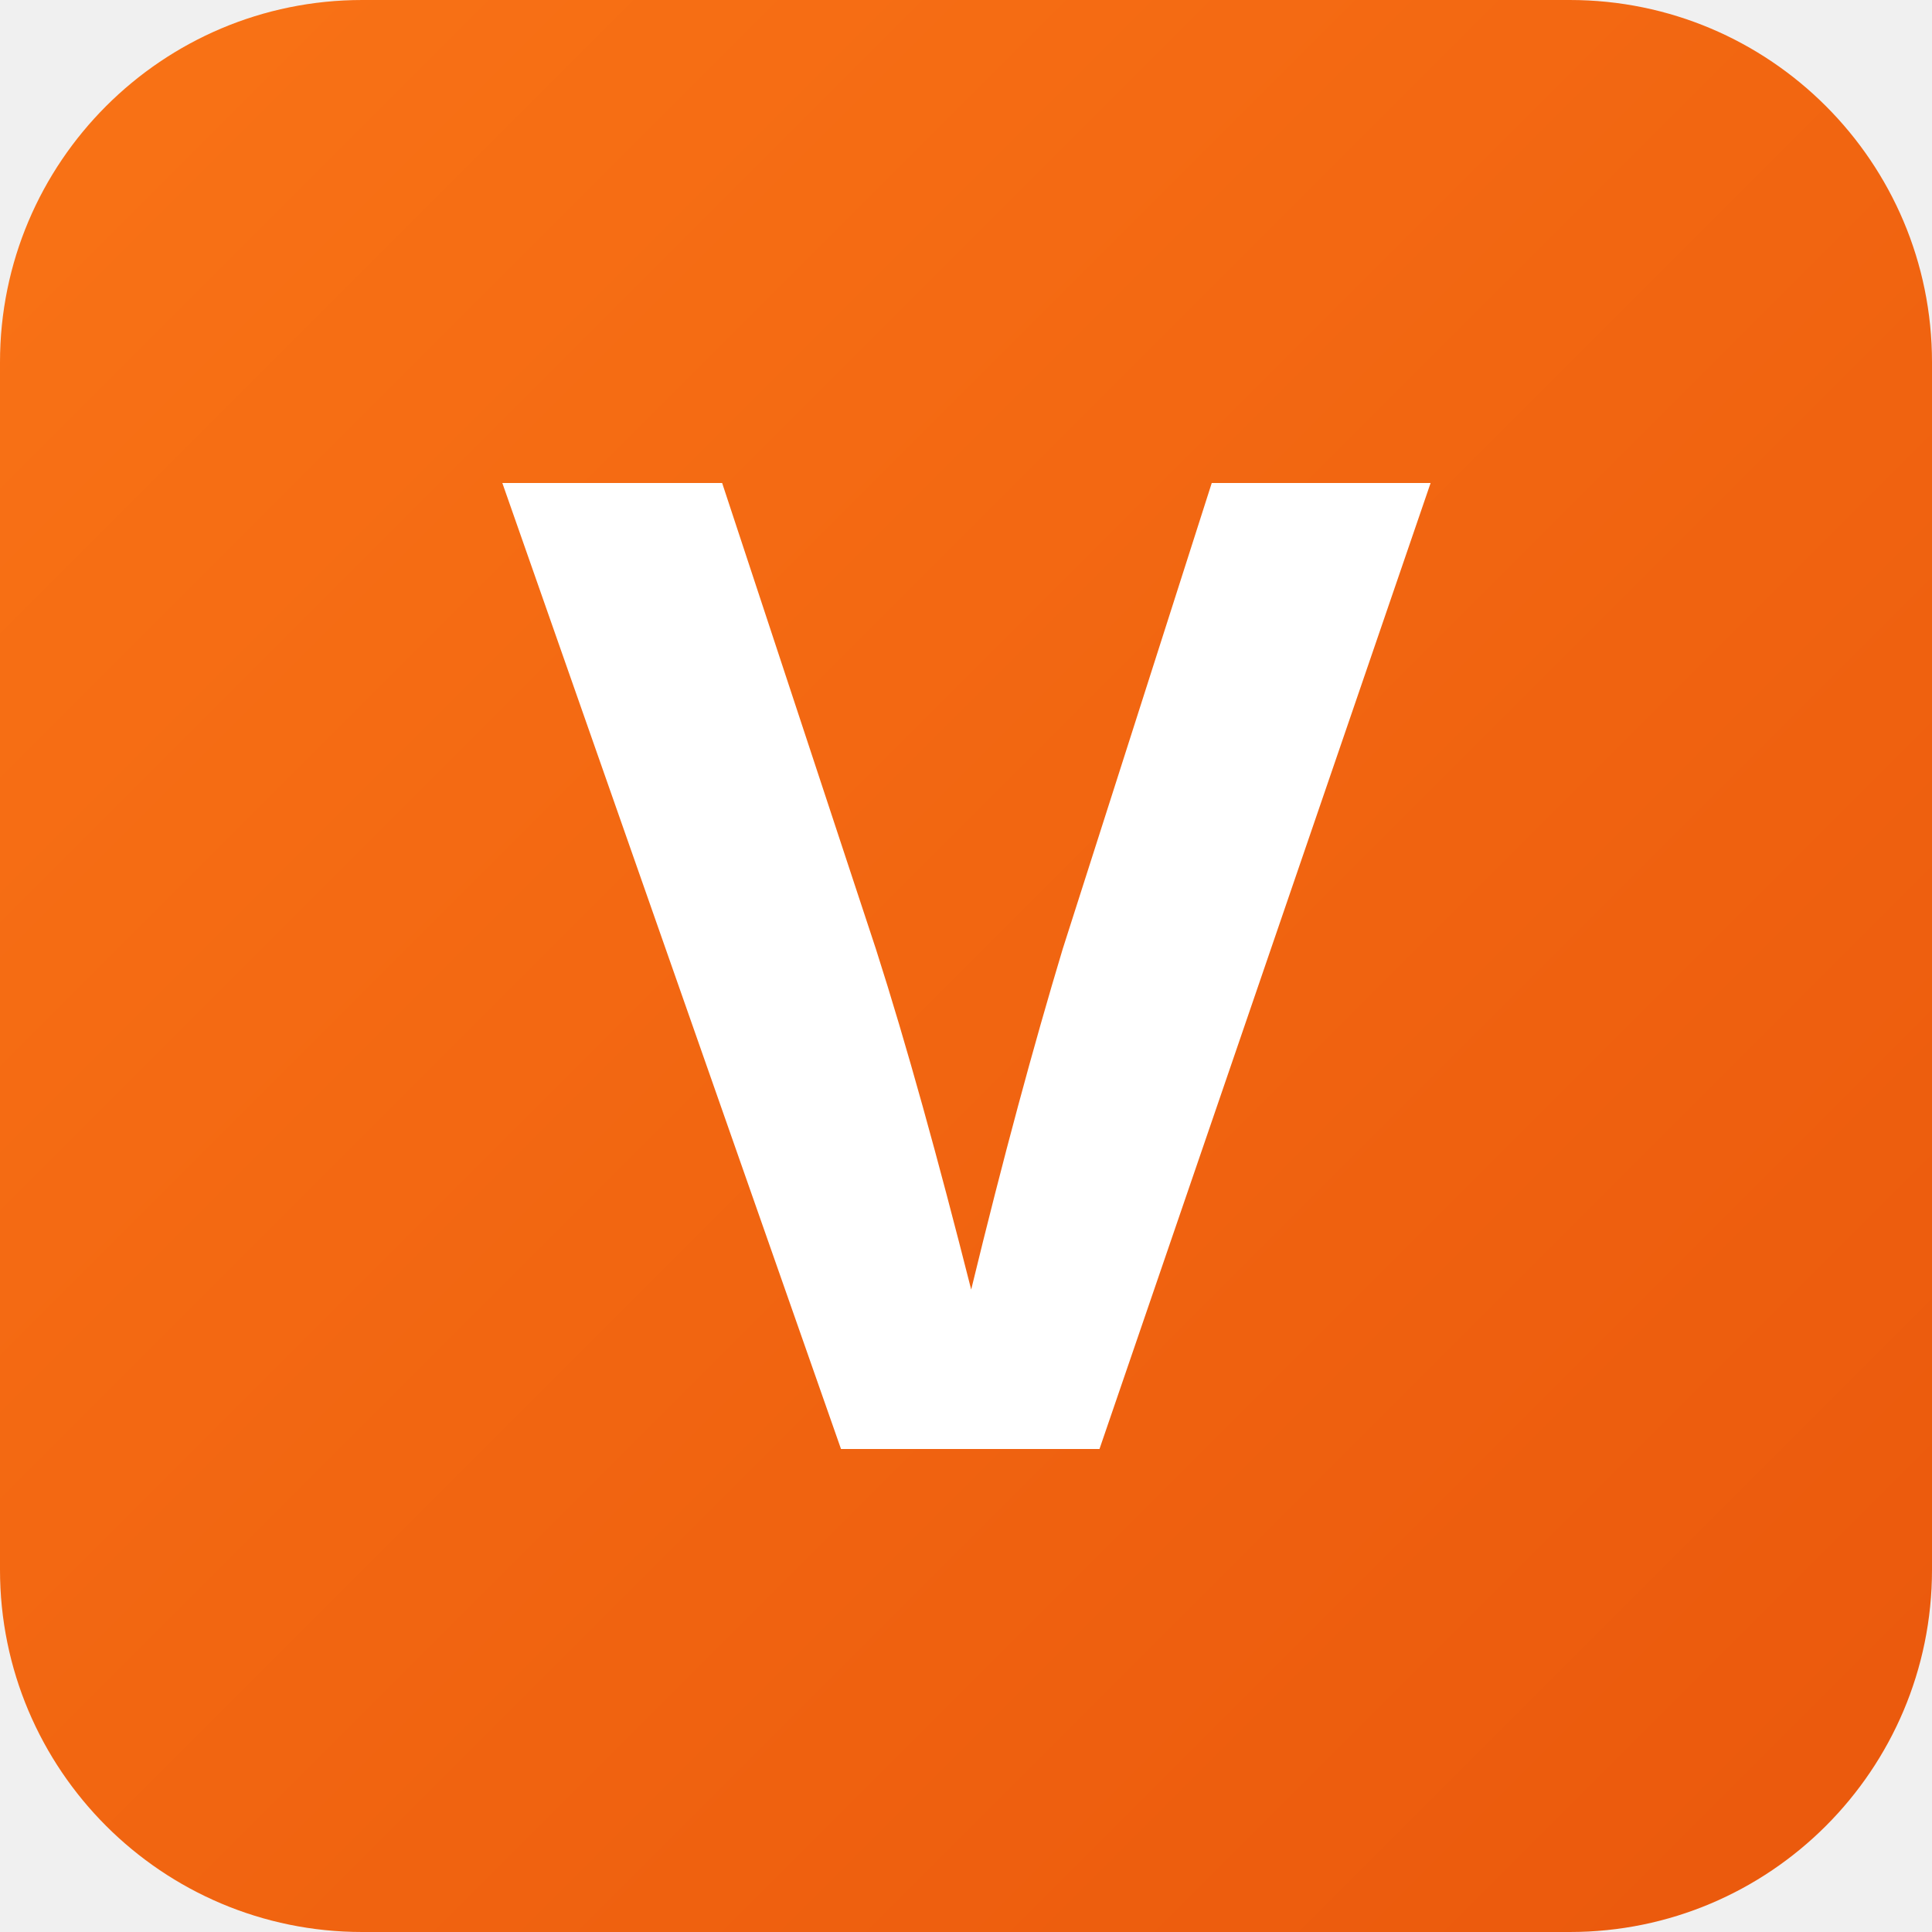
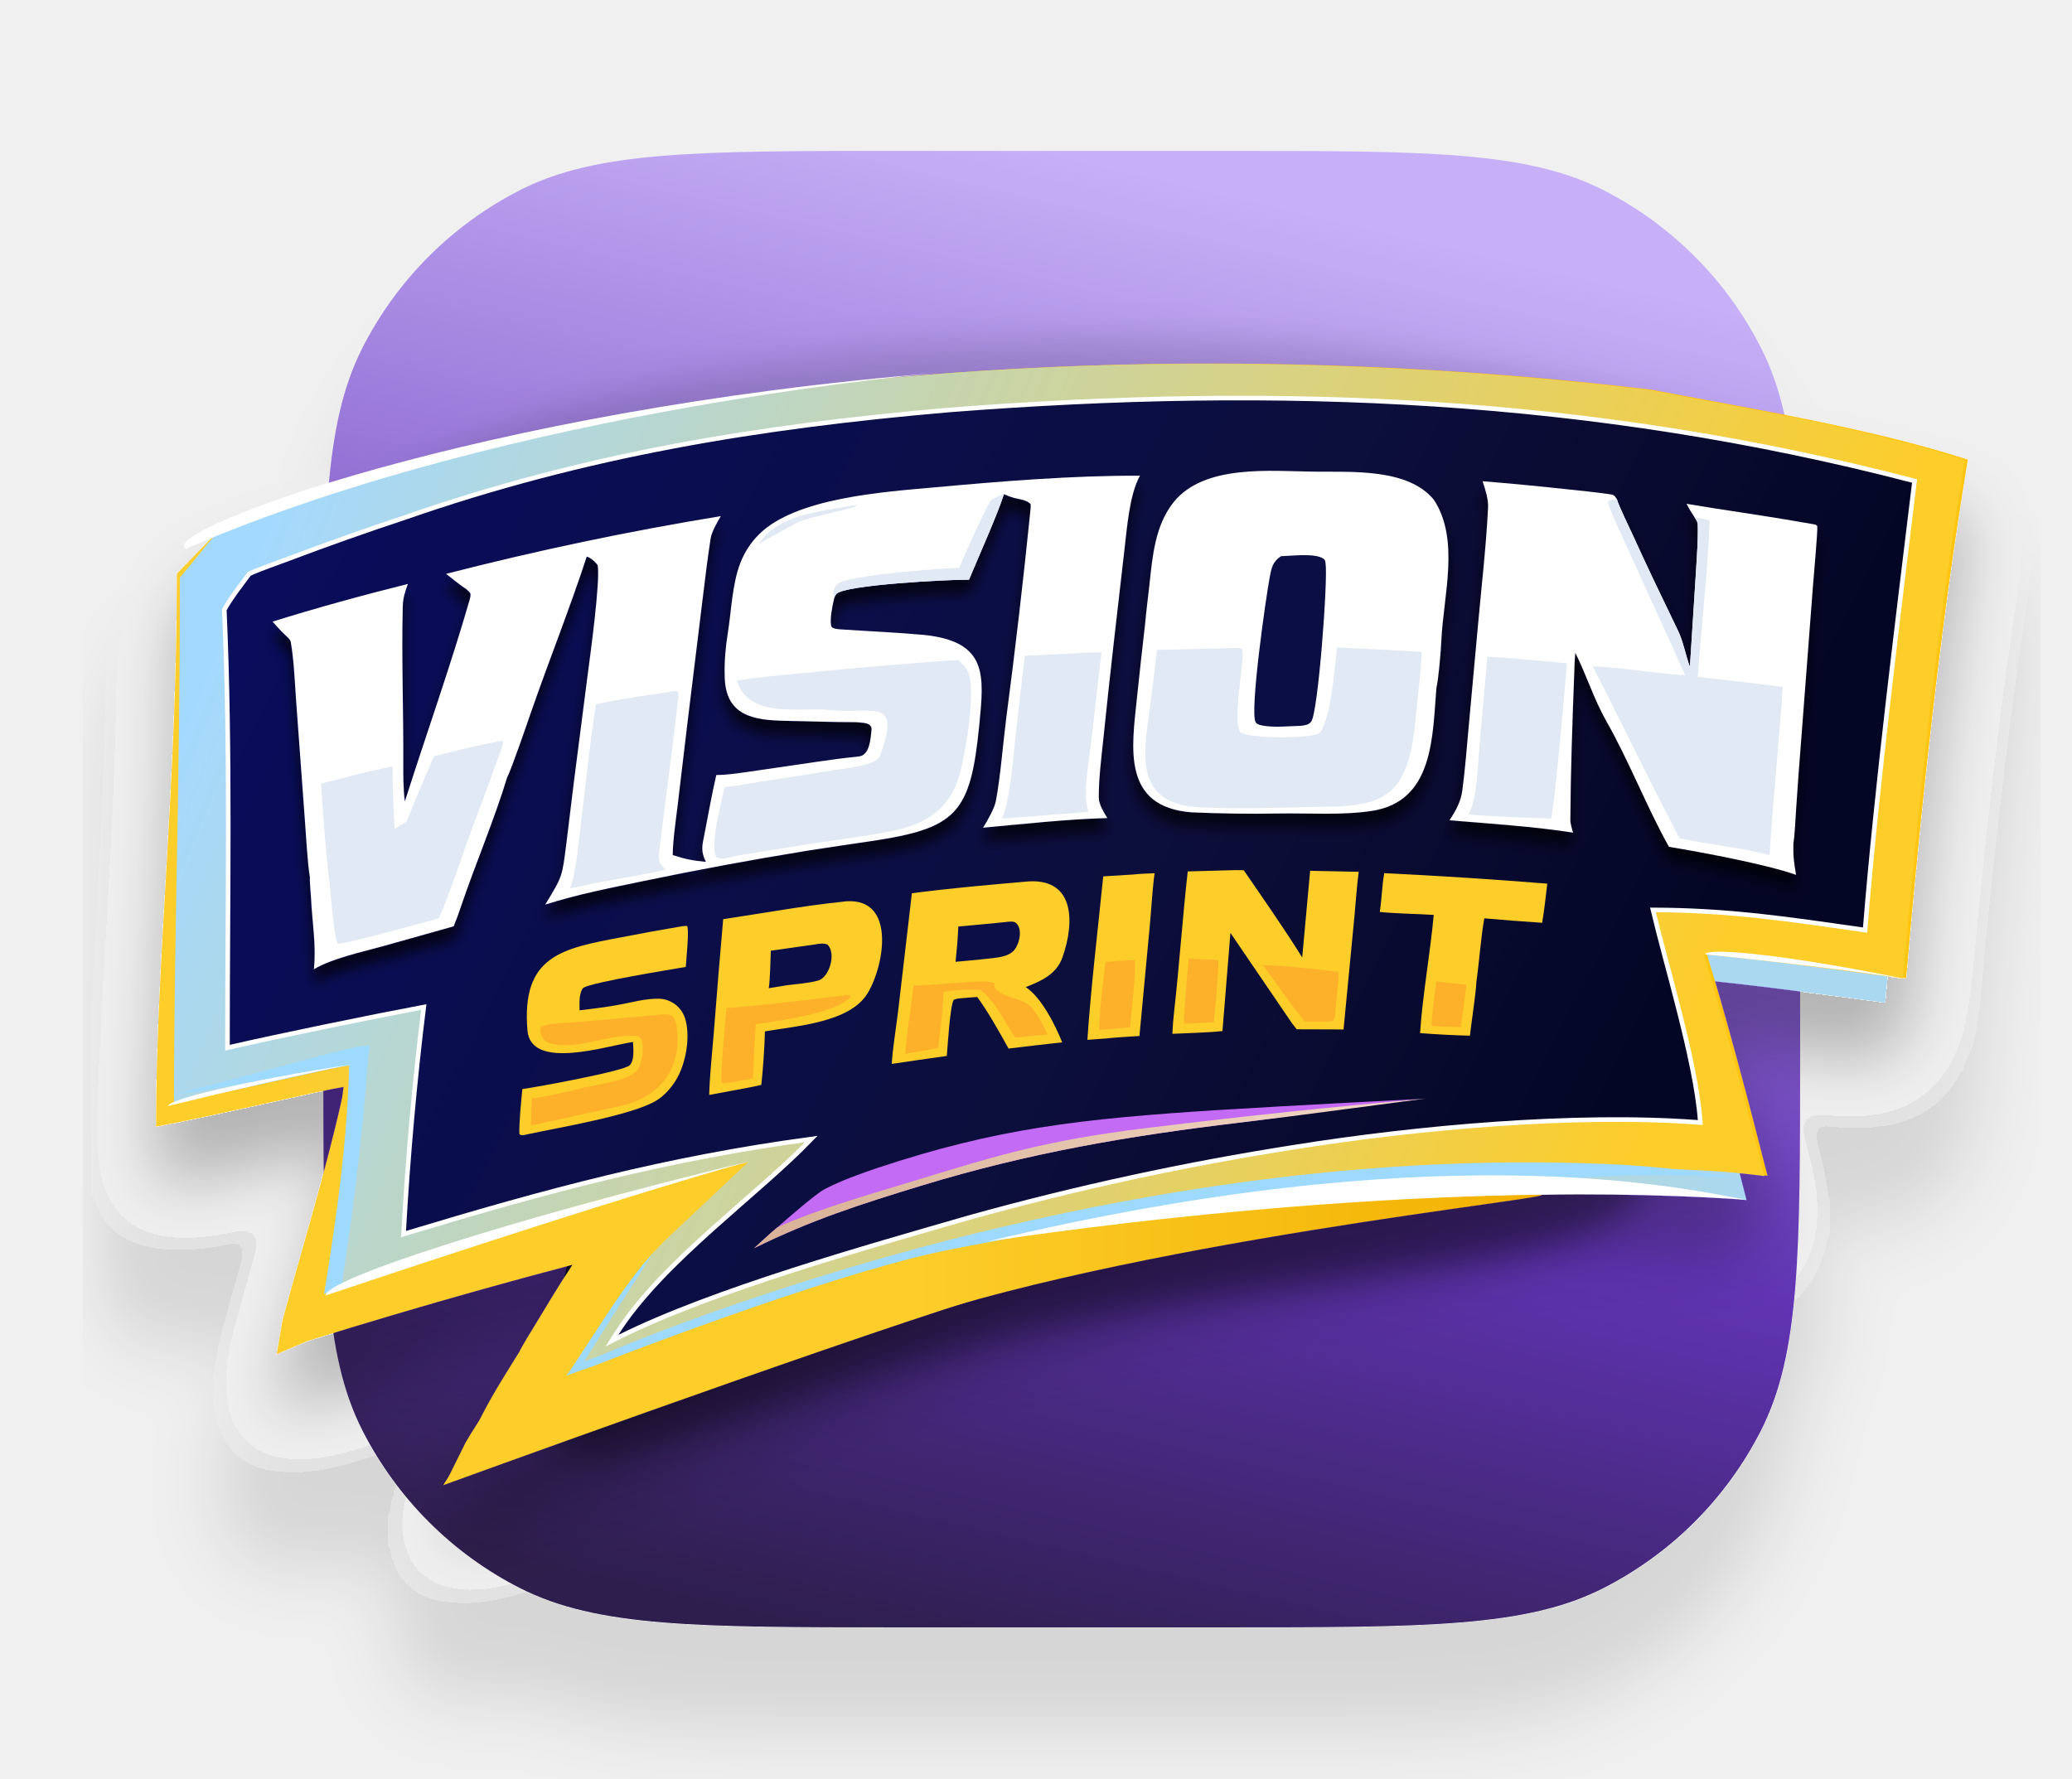
- <svg xmlns="http://www.w3.org/2000/svg" viewBox="0 0 32 32">
+ <svg xmlns="http://www.w3.org/2000/svg" width="2416" height="2074" viewBox="0 0 2416 2074" fill="none">
+   <g clip-path="url(#clip0_44_1810)">
+     <g filter="url(#filter0_d_44_1810)">
+       <path d="M377 848C377 612.778 377 495.167 422.777 405.324C463.044 326.296 527.296 262.044 606.324 221.777C696.167 176 813.778 176 1049 176H1427C1662.22 176 1779.83 176 1869.68 221.777C1948.7 262.044 2012.96 326.296 2053.22 405.324C2099 495.167 2099 612.778 2099 848V1226C2099 1461.22 2099 1578.83 2053.22 1668.68C2012.96 1747.7 1948.7 1811.96 1869.68 1852.22C1779.83 1898 1662.22 1898 1427 1898H1049C813.778 1898 696.167 1898 606.324 1852.22C527.296 1811.96 463.044 1747.7 422.777 1668.68C377 1578.83 377 1461.22 377 1226V848Z" fill="url(#paint0_linear_44_1810)" />
+       <g filter="url(#filter1_d_44_1810)">
+         <ellipse cx="1294.5" cy="752.5" rx="882.5" ry="273.5" fill="#060727" />
+       </g>
+       <g filter="url(#filter2_d_44_1810)">
+         <path d="M1917.92 1276.96C1942.14 1426.06 1596 1396.5 1176.5 1488C750.002 1606.5 638 1691 654.005 1588.5C629.784 1439.41 752.491 1189.2 1151.53 1124.38C1550.57 1059.55 1893.7 1127.87 1917.92 1276.96Z" fill="#060727" />
+       </g>
+       <g filter="url(#filter3_d_44_1810)">
+         <path fill-rule="evenodd" clip-rule="evenodd" d="M678.649 517.198C1008.14 451.301 1441.41 428.37 1900.02 482.692C2017.65 505.11 2156.07 527.598 2270.03 564.396C2237.48 760.988 2215.04 973.808 2198.12 1169.28C2106.4 1157.25 2045.62 1148.79 1965.69 1141C1988.18 1214.25 2014.23 1311.76 2036.49 1399.7C1783.36 1366.08 1364.11 1436.66 1096.13 1511.99C1001.65 1537.97 908.225 1567.63 816.066 1600.94C785.76 1612.01 755.629 1623.55 725.686 1635.57C715.244 1639.73 688.227 1651.42 678.649 1654.24C645.853 1667.64 611.963 1683.35 579.343 1697.62C587.815 1681.15 615.005 1640.26 625.692 1623.87C626.383 1621.25 640.486 1599.44 642.477 1596.32C663.472 1563.41 684.798 1530.71 706.451 1498.22C715.949 1484.06 726.827 1466.17 735.657 1451.97C606.693 1483.86 479.246 1521.61 353.711 1565.09C375.463 1454.59 389.267 1366.3 400.621 1267.68C368.563 1272.8 251.176 1301.1 182 1313.98C182 1119.41 206.267 917.347 206.267 669.117L252.796 621.03C444.256 554.91 465.744 559.779 678.649 517.198Z" fill="url(#paint1_linear_44_1810)" />
+         <path d="M703.142 488.852C1032.63 422.955 1465.9 400.024 1924.51 454.347C2042.15 476.764 2180.57 499.252 2294.52 536.051C2261.97 732.642 2239.53 945.462 2222.61 1140.93C2130.89 1128.91 2070.11 1120.45 1990.19 1112.66C2012.67 1185.9 2038.72 1283.41 2060.98 1371.35C1807.85 1337.73 1388.6 1408.31 1120.62 1483.65C1026.14 1509.63 932.717 1539.29 840.559 1572.59C810.252 1583.66 780.121 1595.2 750.178 1607.22C739.737 1611.39 712.719 1623.08 703.142 1625.89C670.346 1639.29 636.455 1655.01 603.835 1669.27C612.307 1652.8 639.498 1611.91 650.185 1595.52C650.875 1592.91 664.979 1571.09 666.969 1567.97C687.964 1535.06 709.29 1502.37 730.943 1469.88C740.442 1455.71 751.319 1437.83 760.149 1423.62C631.185 1455.51 503.738 1493.27 378.203 1536.75C399.955 1426.25 413.759 1337.96 425.113 1239.33C393.055 1244.45 275.668 1272.75 206.492 1285.64C206.492 1091.06 213.394 921.642 213.394 673.412L255.248 622.431C446.708 556.31 490.236 531.434 703.142 488.852Z" fill="#FFC511" />
+         <path d="M699.547 489.145C1029.04 423.247 1462.3 400.317 1920.92 454.64C2038.55 477.057 2176.97 499.545 2290.93 536.344C2258.38 732.935 2235.94 945.756 2219.02 1141.22C2127.29 1129.2 2066.52 1120.74 1986.59 1112.95C2009.08 1186.19 2035.13 1283.71 2057.39 1371.64C1804.26 1338.03 1385.01 1408.6 1117.03 1483.94C1022.55 1509.92 929.123 1539.58 836.965 1572.89C806.658 1583.96 776.527 1595.49 746.584 1607.52C736.143 1611.68 709.125 1623.37 699.547 1626.18C666.751 1639.58 632.861 1655.3 600.241 1669.57C608.714 1653.09 635.904 1612.2 646.591 1595.82C647.282 1593.2 661.384 1571.39 663.374 1568.26C684.369 1535.35 705.696 1502.66 727.35 1470.17C736.848 1456 747.725 1438.12 756.556 1423.91C627.591 1455.81 500.144 1493.56 374.609 1537.04C396.362 1426.54 410.165 1338.25 421.519 1239.63C389.46 1244.75 272.074 1273.05 202.898 1285.93C202.898 1091.36 209.8 921.935 209.8 673.705L251.654 622.724C443.114 556.604 486.642 531.726 699.547 489.145Z" fill="url(#paint2_linear_44_1810)" />
+         <path d="M1106.35 478.178C1491.94 447.999 1856.46 463.07 2230.17 560.404L2232.43 560.992L2232.14 563.311C2212.33 726.971 2187.85 921.48 2174.94 1081.93L2174.71 1084.76L2171.9 1084.36C2084.14 1071.82 2016.58 1061.49 1927.42 1061.24C1935.14 1094 1947.22 1136.81 1958.21 1180.37C1969.53 1225.25 1979.66 1270.81 1982.37 1306.14L1982.61 1309.24L1979.51 1309.01C1836.15 1298.31 1651.45 1315.22 1510.22 1337.78L1510.21 1337.78C1381.73 1357.85 1254.52 1385.41 1129.26 1420.31C1011.8 1454.29 831.254 1504.85 722.161 1559.34L713.569 1563.64L718.71 1555.53C746.086 1512.33 788.307 1471.28 831.53 1432.55C872.58 1395.77 914.452 1361.14 945.98 1328.46C777.003 1351.24 636.619 1389.13 474.177 1438.25L470.523 1439.35L470.736 1435.54C475.569 1349.22 483.58 1259.56 494.123 1174.51C430.969 1186.45 327.45 1207.7 268.516 1221.23L265.247 1221.98V1218.63C265.247 1045.57 268.915 876.267 261.573 711.964L261.541 711.241L261.878 710.601C268.11 698.76 282.104 680.739 290.167 669.859L290.562 669.328L291.158 669.042C301.91 663.884 325.373 655.846 336.959 651.434L336.965 651.432C382.018 634.398 427.427 618.323 473.163 603.219C682.731 530.19 885.403 497.239 1106.33 478.18L1106.34 478.179L1106.35 478.178Z" fill="url(#paint3_linear_44_1810)" stroke="white" stroke-width="5.343" />
+         <g filter="url(#filter4_d_44_1810)">
+           <path d="M835.223 903.923C849.749 903.852 869.488 900.599 884.051 898.493L951.574 888.632C968.172 886.21 984.57 883.914 1001.18 882.311C1014.35 881.042 1015.15 861.15 1016.22 851.323C1017.24 841.961 1004.08 843.074 997.831 842.278C971.063 842.302 942.991 841.137 916.405 840.707C877.921 840.086 845.87 834.615 845.007 788.969C844.478 772.391 845.941 754.94 848.598 738.572C852.816 712.584 853.671 681.722 863.071 657.064C867.888 644.366 875.352 632.84 884.964 623.251C927.739 580.626 1029.29 573.877 1088.78 568.477C1166.24 561.447 1251.45 554.4 1329.21 554.846C1316.73 577.211 1314.1 616.438 1310.99 642.199L1298.96 747.118C1294.49 786.213 1290.25 825.335 1286.23 864.482C1284.05 885.501 1281.02 909.154 1281.23 930.264C1281.3 938.336 1287.11 947.505 1291.24 954.14C1246.54 955.147 1191.37 961.213 1146.24 965.354C1151.33 957.389 1159.74 942.565 1161.33 933.758C1166.96 902.566 1169.24 869.395 1173.27 837.872C1183.94 756.723 1193.39 675.419 1201.62 593.987C1201.93 591.718 1201.81 590.212 1201.72 587.96C1197.18 583.059 1189.41 582.345 1182.65 580.822C1177.78 579.381 1175.22 578.337 1170.61 576.354C1163.3 599.522 1140.31 650.922 1129.86 676.107C1106.64 675.755 985.258 682.107 975.423 692.578C973.99 694.103 973.229 695.787 972.676 697.79C970.764 705.666 967.366 721.88 969.181 729.843C969.558 733.247 976.59 733.775 979.62 734.004C1012.06 736.209 1046.07 737.631 1078.25 740.588C1151.87 748.597 1147.53 787.631 1141.87 845.407C1131.71 949.137 1115.65 966.191 1014.66 981.18C989.999 984.748 965.356 988.447 940.732 992.277C876.902 1002.66 813.309 1014.44 749.998 1027.63C709.246 1036.19 675.402 1042.55 635.74 1055.04C656.504 1020.98 655.367 1022.5 660.448 983.284L669.126 912.283L685.493 785.063C688.328 763.649 699.958 678.767 696.98 659.399C694.379 655.331 688.777 650.565 684.156 649.109C664.781 708.677 639.849 771.01 619.205 830.577C614.461 844.266 596.837 895.923 591.27 906.896C575.975 957.212 554.194 1007.81 537.325 1057.82C534.906 1064.99 531.859 1073.46 528.963 1080.37L447.398 1103.3C422.393 1110.26 386.863 1117.83 365.992 1130.47C368.936 1102.82 364.018 1075.71 362.715 1048.03C362.423 1041.82 360.982 1028.56 361.35 1023.16C358.64 1008.37 356.757 972.56 355.491 956.536L345.119 814.992C343.65 793.997 342.714 769.507 339.025 748.714C338.566 746.13 335.847 743.645 333.888 741.872C328.291 736.815 322.94 730.627 317.836 725.007C367.263 709.472 425.274 693.574 475.573 681.077C472.547 689.261 469.878 697.685 469.652 706.529C468.09 767.471 470.551 828.526 470.235 889.509C470.164 903.152 470.189 921.388 472.103 934.661C496.701 857.306 525.289 777.005 547.691 699.298C549.671 691.345 548.886 691.967 543.448 686.826C538.847 684.261 525.001 673.059 520.159 669.286C625.879 642.067 732.765 619.603 840.498 601.96C836.34 608.822 829.819 620.353 828.631 627.891C824.852 651.889 821.982 676.97 818.973 701.049L801.489 843.906L790.169 939.087C788.249 955.097 784.371 981.799 784.414 997.275C799.432 1002.19 807.577 1003.66 823.075 1005.22C816.812 992.393 818.761 986.369 821.414 972.845C825.909 949.932 829.942 926.646 835.223 903.923Z" fill="white" />
+         </g>
+         <path d="M1155.29 583.616C1161.45 580.064 1163.93 578.544 1170.61 576.352C1163.29 599.52 1140.3 650.92 1129.85 676.105C1106.64 675.753 985.252 682.105 975.417 692.576C973.984 694.101 973.223 695.785 972.669 697.788C972.292 696.089 971.9 694.325 971.844 692.58C971.713 688.54 973.153 684.479 975.943 681.546C986.24 670.725 1097.51 662.953 1118.52 662.169C1126.69 642.805 1145.17 601.166 1155.29 583.616Z" fill="#E1E9F4" />
+         <path d="M1101.67 770.801C1106.17 770.234 1112.55 770.037 1117.24 769.77C1122.13 773.989 1126.23 777.953 1128.94 783.903C1138.6 805.097 1124.78 888.561 1116.38 911.365C1108.21 933.532 1093.18 949.692 1071.68 959.489C1062.59 963.633 1052.88 966.493 1043.12 968.572C1009.87 975.648 975.352 979.29 941.77 984.706L861.529 997.617C853.067 998.894 843.929 1003.34 835.523 1000.21C827.183 987.416 841.178 935.878 844.919 917.88C856.719 917.046 876.515 913.316 888.755 911.394C916.333 907.203 943.886 902.855 971.413 898.348C983.662 896.359 1021.63 893.37 1026.07 881.444C1051.82 812.163 1016.86 833.186 969.469 828.231C930.246 824.129 874.683 839.2 858.849 793.86C882.962 789.782 913.639 787.342 938.541 784.833C992.842 779.31 1047.22 774.632 1101.67 770.801Z" fill="#E1E9F4" />
+         <path d="M581.541 864.603C584.07 863.946 583.926 864.043 586.521 864.538C587.435 867.758 582.102 880.243 580.661 884.33C571.227 910.749 561.501 937.063 551.484 963.268C541.234 990.858 523.137 1046.89 511.462 1071.15C494.817 1075.5 403.106 1101.44 393.74 1100.49C389.563 1094.32 385.452 1040.93 384.404 1030.05C379.928 996.774 376.533 947.927 374.383 913.914C399.865 907.566 432.442 898.507 457.746 893.952C457.845 916.896 458.606 943.906 460.098 966.729L474.205 957.986C484.087 932.775 495.306 907.121 505.914 882.18C527.684 876.288 559.846 868.74 581.541 864.603Z" fill="#E1E9F4" />
+         <path d="M783.443 806.439C786.593 805.777 786.72 805.931 789.797 806.282C790.301 807.147 790.805 808.012 791.309 808.878C784.611 871.975 775.41 934.872 768.155 997.863C767.225 1005.93 771.407 1009.21 775.997 1014.15C746.887 1021.57 710.539 1025.79 679.479 1033.06L664.781 1036.07C672.55 1015 675.516 974.734 678.426 951.181C683.804 907.647 688.147 864.912 694.841 821.425C719.617 815.71 757.633 810.604 783.443 806.439Z" fill="#E1E9F4" />
+         <path d="M1255.77 761.913C1262.58 761.1 1276.98 760.971 1284.34 760.693L1272.18 866.622C1269.84 886.557 1261.78 929.467 1269.48 946.867L1198.52 952.434L1168.21 954.727C1177.6 935.194 1181.76 880.604 1184.44 856.65C1187.77 826.014 1191.28 795.399 1194.98 764.805L1255.77 761.913Z" fill="#E1E9F4" />
+         <path d="M995.268 589.367C997.256 589.133 997.403 589.339 999.433 589.634C992.527 594.587 935.072 603.469 922.86 613.241C923.27 612.912 885.435 633.672 887.021 633.158C886.66 634.573 886.551 634.219 885.289 635.559L885.305 633.598C908.937 598.715 957.793 596.775 995.268 589.367Z" fill="#E1E9F4" />
+         <g filter="url(#filter5_d_44_1810)">
+           <path d="M1728.72 561.275C1761.32 563.909 1793.88 566.999 1826.39 570.545C1843.22 572.335 1860.59 574.018 1877.32 576.486C1882.66 577.272 1882.76 578.539 1885.36 582.267C1887.19 589.467 1900.3 616.159 1904.21 624.784C1921.2 662.222 1939.1 699.45 1957.02 736.445C1962.4 747.543 1965.87 765.526 1970.47 777.756L1977.65 665.011C1978.66 647.428 1980.1 629.639 1979.61 612.044C1979.5 608.327 1977.69 606.147 1975.83 603.19C1971.94 597.43 1969.77 593.726 1966.51 587.567C2010.67 595.066 2055.13 601.033 2099.24 608.797C2105.19 609.843 2111.19 610.641 2117.09 611.971L2118.98 613.418C2119.59 620.405 2114.76 672.833 2113.95 683.485L2100.28 862.29C2098.11 889.115 2096.14 915.956 2094.38 942.81C2093.89 950.158 2092.54 977.203 2091.11 983.568C2090.75 998.926 2091.74 1005.54 2094.25 1020.37C2059.38 1007.95 1983.42 993.805 1946.06 987.674C1920.09 941.237 1899.55 887.692 1873.03 841.083C1858.69 815.862 1849.9 787.424 1836.87 761.38C1835.97 769.922 1835.83 778.995 1835.51 787.598C1833.38 843.792 1831.41 900.054 1831.06 956.283C1831.03 960.525 1832.98 966.979 1834.21 971.095C1790.7 964.171 1734.78 960.411 1690.14 956.708C1697.41 945.733 1703.38 935.047 1705.11 921.822C1708.39 896.805 1710.35 871.68 1712.62 846.557L1723.14 731.643C1727.25 685.435 1732.83 638.429 1735.11 592.178C1735.61 581.972 1731.91 570.919 1728.72 561.275Z" fill="white" />
+         </g>
+         <path d="M1885.36 582.268C1887.19 589.468 1900.3 616.16 1904.21 624.784C1921.2 662.223 1939.1 699.45 1957.02 736.445C1962.4 747.543 1965.87 765.527 1970.47 777.757L1977.65 665.011C1978.66 647.428 1980.09 629.639 1979.61 612.045C1979.5 608.328 1977.69 606.147 1975.83 603.19L1993.38 606.813C1991.85 663.07 1983.54 732.158 1979.71 789.517C2012.78 793.037 2045.82 796.934 2078.81 801.205C2074.18 866.603 2067.56 931.671 2063.38 997.305C2031.16 988.728 1991.9 984.996 1958.94 977.83C1956.53 974.257 1954.62 970.373 1952.61 966.555C1919.77 903.938 1889.44 840.046 1857.09 777.179C1891.29 778.496 1929.88 785.242 1964.9 787.593C1944.75 741.624 1922.98 695.884 1902.65 650.034C1896.39 635.915 1878.12 598.127 1874.65 585.081C1877.03 582.938 1881.94 582.758 1885.36 582.268Z" fill="#E1E9F4" />
+         <path d="M1734.31 765.807C1764.62 767.684 1796.82 770.768 1827.1 773.589C1825.59 792.341 1812.04 950.588 1808.18 954.615C1781.4 953.87 1738.12 952.306 1712.16 949.86C1722.2 933.83 1723.44 889.954 1725.11 870.023L1734.31 765.807Z" fill="#E1E9F4" />
+         <g filter="url(#filter6_d_44_1810)">
+           <path d="M1368.93 585.084C1404.97 541.378 1481.23 549.494 1532.42 550.1C1576.48 550.623 1641.87 546.016 1672.05 583.022C1702.43 629.714 1682.96 694.7 1680.65 747.181C1680.1 759.557 1677.51 790.857 1674.87 802.414C1670.23 858.181 1672.04 934.613 1599.75 945.73C1564.38 951.168 1525.97 948.109 1489.99 948.799C1456.97 949.434 1422.59 948.857 1389.6 947.447C1308.02 941.241 1319.68 871.985 1325.65 814.601C1328.7 785.483 1331.9 756.381 1335.27 727.298C1336.5 712.782 1338.62 697.149 1340.2 682.584C1343.91 648.603 1346.62 612.821 1368.93 585.084Z" fill="white" />
+         </g>
+         <path d="M1558.99 755.178C1591.86 756.606 1624.72 758.289 1657.56 760.227C1656.88 785.862 1652.7 813.025 1650.51 838.634C1648.3 864.394 1645 887.089 1632.15 909.997C1610.57 944.109 1564.14 940.276 1528.25 941.159C1485.8 942.204 1442.25 943.73 1399.85 941.642C1322.01 937.811 1333.32 881.07 1340.78 825.071C1343.89 802.722 1346.65 780.324 1349.06 757.887C1378.59 757.617 1409.38 756.394 1439.09 755.791C1443.05 755.64 1443.94 755.687 1447.82 756.464C1453.32 764.516 1435.7 837.307 1446.31 854.146C1456.72 861.982 1534.57 861.69 1539.41 854.213C1552.54 833.898 1556.12 779.542 1558.99 755.178Z" fill="#E1E9F4" />
+         <path d="M1493.57 648.725C1505.84 648.397 1533.73 644.692 1543.41 651.785C1545.31 653.181 1545.28 654.769 1545.63 657.005C1548.58 676.06 1536.93 831.534 1528.91 841.573C1525.62 845.714 1521.64 845.848 1516.72 846.539C1502.62 846.894 1486.01 848.782 1472.1 846.23C1469.41 845.736 1465.49 844.696 1464.05 842.199C1457.04 829.956 1476.16 695.986 1480.49 673.388C1482.6 662.367 1483.77 655.377 1493.57 648.725Z" fill="#0B0E43" />
+         <path d="M1194.64 1028.41C1253.16 1021.82 1253.62 1074.78 1238.93 1116.38C1231.84 1136.43 1214.41 1143.99 1196.01 1151.24C1214.25 1163.24 1230.43 1195.35 1238.52 1215.69C1217.67 1217.96 1196.82 1220.38 1175.99 1222.95C1164.79 1202.77 1152.99 1181.43 1139.48 1162.8C1132.42 1163.1 1124.27 1163.98 1117.14 1164.58C1115.34 1164.88 1113.77 1165.51 1112.03 1166.1C1107.78 1173.38 1105.01 1219.68 1104.01 1231.56C1082.61 1234.54 1061.22 1237.63 1039.84 1240.84C1040.45 1225.82 1045.38 1194.85 1047.33 1178.49L1063.27 1041.82C1103.35 1036.39 1154 1031.92 1194.64 1028.41Z" fill="#FDCD2A" />
+         <path d="M1137.43 1144.96C1142.31 1144.81 1155.8 1144.25 1159.64 1146.93C1155.62 1159.76 1188.96 1164.46 1197.3 1170.35C1208.8 1178.48 1215.14 1194.21 1221.52 1206.4L1183.87 1210.17C1171.58 1192.46 1160.09 1166.89 1142.99 1154.45C1136.91 1154.27 1130.44 1154.33 1124.32 1154.27C1117.02 1154.57 1107.57 1155.72 1100.14 1156.4C1099.94 1175.61 1096.14 1202.74 1093.91 1222.25C1081.89 1224.76 1067.93 1226.8 1055.7 1228.88C1056.81 1205.27 1062.92 1174.3 1065.14 1149.38C1085.79 1149.25 1114.99 1145.9 1137.43 1144.96Z" fill="#FDB02A" />
+         <path d="M1171.55 1075.51C1175.24 1075.08 1181.48 1074.01 1184.34 1076.16C1192.9 1083.16 1188.78 1100.38 1182.87 1107.82C1175.79 1116.72 1159.92 1117.04 1149.44 1118.36C1143.13 1119.16 1136.2 1119.72 1129.74 1120.35L1114.24 1121.74C1115.71 1107.45 1116.78 1094.91 1117.43 1080.58C1135.29 1079.15 1153.68 1077.21 1171.55 1075.51Z" fill="#0B0E47" />
+         <path d="M794.807 1080.39C797.128 1079.98 798.771 1080 801.107 1079.91C803.965 1083.34 800.09 1119.6 799.633 1127.74C781.533 1130.84 691.395 1145.39 680.14 1152.04C674.728 1158.47 675.852 1169.78 675.769 1178.36C690.369 1176.64 705.026 1174.82 719.505 1172.27C735.399 1169.47 753.274 1164.2 769.386 1164.84C775.041 1165.07 780.048 1166.83 784.864 1169.77C792.665 1174.51 797.564 1182.08 799.703 1190.87C804.912 1212.28 799.15 1242.49 787.509 1260.82C782.012 1269.48 774.329 1278.05 765.541 1283.47C737.345 1300.84 650.789 1315.17 614.991 1322.94C611.795 1323.68 608.124 1324.88 605.623 1322.78C604.979 1311.18 607.896 1282.4 609.082 1270.19C626.853 1267.72 727.839 1249.25 734.334 1242.39C740.072 1236.34 738.424 1222.76 738.075 1215.24C708.439 1219.46 618.974 1249.23 615.018 1201.77C607.747 1114.49 655.546 1106.17 724.71 1093.13C748.017 1088.56 771.385 1084.32 794.807 1080.39Z" fill="#FDCD2A" />
+         <path d="M768.466 1183.56C780.351 1182.13 786.845 1182.44 788.932 1196.99C795.866 1245.3 770.547 1279.43 723.213 1289.92C688.64 1297.59 653.701 1305.2 619 1312.68C619.253 1302.16 619.649 1291.65 620.188 1281.14C635.979 1279.63 670.308 1271.02 686.644 1267.32C702.211 1263.99 733.912 1259.94 743.593 1247.42C748.673 1240.85 754.556 1209.29 742.291 1208.18C709.973 1205.23 672.546 1225.87 640.378 1216.55C634.35 1214.8 627.153 1204.78 631.44 1197.62C638.572 1192.78 664.667 1192.89 674.909 1191.99L768.466 1183.56Z" fill="#FDB02A" />
+         <path d="M980.302 1051.94C1045.97 1041.6 1032 1125.12 1011.5 1158.68C990.933 1192.36 929.344 1196.53 891.894 1202.88C891.566 1220.39 889.67 1248.02 887.686 1265.33C882.394 1266.67 876.322 1267.76 870.908 1268.85L826.93 1277.02C827.532 1253.64 830.46 1227.67 832.351 1204.01C835.732 1159.99 839.364 1115.98 843.248 1072C887.426 1065.51 936.297 1056.52 980.302 1051.94Z" fill="#FDCD2A" />
+         <path d="M984.634 1161.04C988.186 1160.5 988.088 1160.44 991.589 1161.05L991.481 1162.96C973.658 1182.13 908.107 1190.55 881.266 1194.53C879.649 1214.78 878.933 1237.37 877.856 1257.84L848.462 1262.92C844.998 1263.61 844.694 1263.83 841.43 1262.83C839.784 1257.62 846.05 1185.91 847.071 1175.82C891.398 1172.58 940.374 1166.05 984.634 1161.04Z" fill="#FDB02A" />
+         <path d="M950.501 1101.47C954.742 1100.62 961.047 1099.77 964.895 1101.7C975.297 1111.71 967.204 1139.9 954.06 1143.6C943.413 1146.61 928.79 1147.72 917.596 1149.05L896.422 1152.54C898.022 1141.47 898.31 1120.63 898.816 1108.8C916.032 1106.27 933.26 1103.83 950.501 1101.47Z" fill="#0B0E47" />
+         <path d="M1440.08 1014.83L1450.23 1014.96C1472.53 1047.47 1497.67 1083.36 1518.4 1116.68L1527.65 1015.62L1584.27 1016.8C1582.1 1033.24 1580.76 1053.81 1579.12 1070.72L1566.61 1200.65L1511.98 1200.48L1506.38 1193.25L1434.7 1088.02L1425.41 1202.51C1408.88 1204.38 1384.21 1204.92 1367.03 1205.74C1367.35 1197.39 1368.11 1188.17 1369.05 1179.86C1375.17 1125.52 1378.8 1070.65 1384.94 1016.36L1440.08 1014.83Z" fill="#FDCD2A" />
+         <path d="M1472.6 1125.39C1502.61 1126.83 1531.08 1130.03 1560.93 1133.47C1560.72 1147.48 1557.63 1172.68 1556.22 1187.49L1555.04 1190.47C1549.7 1192.18 1527.61 1191.36 1520.92 1191.25C1504.7 1170.53 1487.95 1146.84 1472.6 1125.39Z" fill="#FDB02A" />
+         <path d="M1386.1 1118.09C1397.64 1118.83 1409.22 1119.34 1420.78 1119.61C1420.15 1141.74 1417.41 1169.93 1415.36 1192.25C1403.69 1192.68 1392.03 1193.34 1380.38 1194.22C1381.09 1170.47 1384.11 1142.1 1386.1 1118.09Z" fill="#FDB02A" />
+         <path d="M1422.92 1294.5C1511.19 1288.96 1658.24 1281.65 1658.24 1281.65C1618.5 1284.91 1485.05 1304.88 1445.43 1309.32C1315.85 1324.77 1199.44 1344.62 1074.24 1382.87C1002.72 1404.7 946.735 1422.6 879.266 1455.8C887.924 1447.94 897.535 1438.84 906.451 1431.47C916.324 1422.69 951.425 1392.21 961.217 1387.1C980.179 1377.2 1002.79 1368.99 1023.75 1361.96C1161.61 1316.28 1258.45 1304.81 1422.92 1294.5Z" fill="#C46BF5" />
+         <path d="M1662.7 1281.21C1577.87 1292.27 1524 1299.95 1445.43 1309.32C1315.85 1324.77 1199.44 1344.62 1074.24 1382.86C1002.72 1404.7 946.735 1422.6 879.266 1455.8C887.924 1447.94 897.535 1438.84 906.451 1431.46C957.187 1408.48 1027.64 1389.11 1075.59 1374.29C1161.64 1347.95 1220.56 1329.89 1334.99 1315.87C1458.99 1300.67 1556.95 1290.71 1662.7 1281.21Z" fill="url(#paint4_linear_44_1810)" />
+         <path d="M1614.05 1018.38C1677.47 1021.43 1740.86 1025.5 1804.15 1030.61C1802.37 1045.75 1800.75 1061.27 1798.17 1076.26C1775.66 1074.77 1753.19 1073.03 1730.72 1071.05C1726.59 1094.48 1725.01 1120.26 1721.61 1144.27C1720.77 1159.95 1715.91 1190.71 1713.94 1207.93C1694.56 1207.42 1675.18 1206.42 1655.85 1204.93C1658.58 1161.78 1667.73 1111.51 1671.76 1067.08C1650.82 1065.71 1629.89 1065.7 1608.86 1063.62C1611.14 1048.86 1611.41 1033.4 1614.05 1018.38Z" fill="#FDCD2A" />
+         <path d="M1674.69 1144.58C1685.52 1146.28 1698.67 1147.23 1709.76 1148.29C1708.05 1164.53 1705.67 1181.2 1703.55 1197.42C1696.47 1198.41 1676.89 1196.91 1669.15 1196.46C1669.66 1182.21 1672.89 1159.1 1674.69 1144.58Z" fill="#FDB02A" />
+         <path d="M1321.75 1019.92C1328.88 1019.04 1338.94 1018.84 1346.3 1018.46C1343.85 1035.63 1342.52 1059.69 1340.87 1077.68L1328.62 1208.28C1315.53 1209.09 1302.61 1209.83 1289.55 1211.19L1267.92 1212.76C1271.95 1152.21 1280.28 1082.9 1286.4 1022.12L1321.75 1019.92Z" fill="#FDCD2A" />
+         <path d="M1313.34 1120.13C1317.38 1119.58 1318.67 1119.73 1322.8 1119.99C1325.73 1123.84 1318.58 1187.74 1317.64 1198.14C1310.48 1198.94 1303 1199.41 1295.78 1199.98L1281.57 1201.24C1282.05 1177.27 1286.34 1145.91 1289.09 1121.91L1313.34 1120.13Z" fill="#FDB02A" />
+         <path d="M2026.24 1374.2C1982.36 1366.16 1937.24 1361.34 1892.5 1358.51C1628.47 1344.94 1363.77 1380.63 1106.73 1446.13L1106.9 1446.08C1011.28 1470.8 916.699 1499.79 823.588 1532.95L823.484 1532.99C792.805 1544.03 762.311 1555.61 732.027 1567.73L732.098 1567.7C721.911 1571.81 713.014 1575.62 703.881 1579.31C698.135 1581.64 690.954 1584.45 687.997 1585.34L684.802 1586.46C650.378 1600.58 617.45 1616 584.868 1630.43L627.266 1675.58C638.819 1654.33 655.975 1628.65 671.456 1604.45L675.634 1595.04C674.84 1597.91 674.407 1598.66 674.226 1599.14C674.116 1599.39 674.029 1599.58 673.959 1599.73C673.903 1599.85 673.86 1599.93 673.825 1600.01C673.682 1600.29 673.688 1600.26 673.718 1600.2C673.782 1600.07 673.995 1599.68 674.218 1599.28C674.683 1598.44 675.272 1597.43 675.88 1596.4C677.102 1594.34 678.435 1592.14 679.783 1589.95C682.512 1585.5 685.222 1581.19 688.193 1576.46L688.182 1576.48C708.763 1543.56 729.606 1510.79 750.708 1478.19L750.662 1478.26C761.181 1462.06 770.477 1446.17 779.771 1430.7L819.094 1368.8L747.168 1385.84C617.833 1419.94 490.381 1460.86 365.581 1508.32L392.869 1532.05C409.497 1432.59 422.148 1332.24 429.371 1231.76L431.366 1218.99L417.72 1220.61C387.873 1227.16 359.54 1235.23 330.705 1242.88C287.437 1254.49 244.215 1266.44 200.695 1276.91C245.055 1270.78 289.314 1262.91 333.438 1255.19C362.642 1250.15 392.373 1244.43 420.912 1240.6L409.261 1229.45C393.87 1328.52 374.35 1426.44 351.944 1523.99L345.781 1560.31L379.232 1547.73C505.457 1508.24 632.984 1473.63 761.537 1443.95L728.935 1399.09C718.976 1414.58 709.369 1429.92 699.631 1444.05L699.585 1444.11C677.385 1476.48 655.573 1509.11 634.161 1542.01L634.15 1542.03C631.322 1546.35 628.222 1551.1 625.236 1555.78C623.728 1558.15 622.22 1560.53 620.662 1563.07C619.876 1564.35 619.086 1565.65 618.211 1567.15C617.781 1567.89 617.302 1568.73 616.755 1569.74C616.441 1570.32 616.174 1570.82 615.714 1571.75C615.606 1571.97 615.495 1572.2 615.374 1572.46C615.224 1572.78 615.064 1573.13 614.889 1573.54C614.594 1574.27 614 1575.44 613.143 1578.55L617.321 1569.14C601.213 1593.64 585.329 1615.92 568.81 1645.51L526.717 1727.87L611.208 1690.66C644.817 1676.14 677.433 1661.1 709.887 1647.86L706.692 1648.98C716.608 1645.87 721.985 1643.48 728.783 1640.8C738.402 1636.91 748.133 1632.75 756.664 1629.29L756.735 1629.26C786.332 1617.34 816.106 1605.84 846.039 1594.75L845.935 1594.78C937.111 1561.35 1029.44 1531 1122.76 1503.76L1122.92 1503.72C1372.16 1431.94 1630.68 1380.89 1892.27 1371.11C1936.73 1369.96 1981.79 1370.54 2026.24 1374.2Z" fill="#9ED9FF" />
+         <path d="M1082.41 1532.19C1076.54 1510.87 1070.68 1489.55 1064.82 1468.22C1044.64 1474.34 1024.65 1480.85 1004.81 1487.63C930.792 1512.95 859.083 1542.12 787.568 1570.15L787.487 1570.18C757.23 1582.15 727.169 1594.59 697.324 1607.5L697.373 1607.48C681.605 1614.34 665.195 1622.13 652.733 1626.76L650.673 1627.48C616.961 1642.32 584.508 1658.47 552.049 1673.72L575.88 1699.1C587.914 1675.67 604.255 1650.32 619.321 1625.72L621.408 1621.02C621.024 1622.38 620.844 1622.66 620.779 1622.83C620.696 1623.01 620.677 1623.03 620.675 1623.03C620.676 1623 620.741 1622.85 620.835 1622.66C621.007 1622.3 621.274 1621.79 621.535 1621.29C622.077 1620.28 622.69 1619.18 623.317 1618.07C624.572 1615.85 625.898 1613.58 627.235 1611.3C629.927 1606.74 632.636 1602.24 635.468 1597.55C655.523 1564.18 675.925 1530.98 696.661 1497.99L696.643 1498.01C706.6 1482.22 715.652 1466.32 724.831 1450.63L738.97 1428.72L713.204 1434.63C604.752 1464.55 497.566 1498.61 391.952 1536.7C372.521 1543.7 353.143 1550.85 333.82 1558.12C353.505 1551.89 373.23 1545.8 392.994 1539.85C500.413 1507.49 608.966 1479.31 718.329 1455.36L706.702 1439.36C696.629 1454.64 686.778 1469.96 676.478 1484.49L676.46 1484.52C653.894 1516.49 631.641 1548.7 609.707 1581.13C606.735 1585.5 603.635 1590.07 600.611 1594.63C599.093 1596.92 597.577 1599.22 596.052 1601.61C595.285 1602.81 594.519 1604.02 593.721 1605.34C593.33 1605.99 592.904 1606.7 592.465 1607.49C592.216 1607.93 592.008 1608.31 591.692 1608.94C591.618 1609.08 591.544 1609.23 591.466 1609.39C591.369 1609.6 591.269 1609.81 591.163 1610.05C590.984 1610.48 590.644 1611.16 590.196 1612.78L592.283 1608.08C575.761 1632.17 559.062 1654.78 543.023 1682.2L519.816 1728.95L566.854 1707.57C600.586 1693.87 633.678 1679.57 666.843 1667.05L664.783 1667.78C684.313 1661.73 698.701 1655.42 714.217 1649.71L714.265 1649.69C744.302 1638.57 774.508 1627.92 804.863 1617.76L804.783 1617.79C878.099 1593.48 950.628 1568.45 1023.63 1547.78C1043.19 1542.24 1062.78 1537.02 1082.41 1532.19Z" fill="#FDCD2A" />
+         <path d="M1026.19 1487.74C1002.49 1496.43 978.764 1505.07 955.041 1512.95C910.324 1528.05 864.208 1538.44 818.204 1552.22L818.152 1552.24C786.993 1561.47 756.008 1571.37 725.233 1581.95L725.28 1581.93C709.095 1587.53 691.888 1594.26 679.496 1597.58L677.149 1598.4C642.356 1610.86 608.777 1624.92 575.599 1638.13L612.482 1677.41C625.284 1656.15 643.121 1631.28 659.371 1607.52L663.378 1598.49C662.623 1601.24 662.215 1601.95 662.049 1602.4C661.947 1602.65 661.867 1602.83 661.804 1602.96C661.754 1603.08 661.716 1603.16 661.686 1603.23C661.564 1603.49 661.585 1603.46 661.629 1603.4C661.72 1603.25 661.956 1602.86 662.199 1602.47C662.707 1601.64 663.333 1600.65 663.979 1599.63C665.274 1597.6 666.677 1595.45 668.093 1593.29C670.958 1588.92 673.798 1584.69 676.895 1580.04L676.884 1580.06C706.977 1534.48 733.343 1490.53 767.156 1455.24C771.477 1450.68 775.904 1446.25 780.445 1441.95L872.303 1355.46L749.745 1385.66C610.361 1421.04 474.714 1467.05 342.945 1523.95L371.512 1548.65C383.861 1472.63 396.492 1396.08 402.923 1318.72C405.007 1293.52 406.391 1268.28 407.063 1243.07C401.997 1267.78 396.464 1292.32 390.481 1316.7C372.113 1391.41 349.782 1464.93 329.519 1539.48L322.628 1579.33L358.087 1564.18C492.758 1522.03 629.336 1483.91 765.659 1450.01L734.96 1393.72C729.485 1398.86 724.171 1404.16 719.027 1409.58C678.625 1451.94 650.745 1501.4 623.495 1546L623.484 1546.01C620.781 1550.42 617.812 1555.25 614.961 1560.01C613.522 1562.41 612.083 1564.84 610.598 1567.41C609.849 1568.71 609.097 1570.02 608.265 1571.53C607.856 1572.27 607.399 1573.11 606.88 1574.11C606.58 1574.69 606.327 1575.18 605.888 1576.1C605.785 1576.32 605.68 1576.54 605.565 1576.79C605.421 1577.11 605.269 1577.45 605.101 1577.84C604.821 1578.55 604.253 1579.68 603.434 1582.67L607.441 1573.65C592.103 1598.57 576.901 1621.66 561.63 1651.25L525.903 1723.8L598.513 1690.53C631.525 1674.79 663.491 1658.39 695.575 1643.5L693.228 1644.32C712.829 1636.97 726.419 1629.58 741.518 1622.64L741.564 1622.62C770.67 1609.15 799.953 1595.97 829.406 1583.06L829.354 1583.08C872.643 1563.95 917.326 1546.93 959.949 1524.56C982.39 1512.9 1004.36 1500.44 1026.19 1487.74Z" fill="#FDCD2A" />
+         <path d="M1110.79 1456.79C991.819 1479.41 761.266 1565.36 660.86 1605.51L574.926 1664.51C538.696 1696.76 521.757 1724.19 516.93 1732.01L516.82 1732.19C516.82 1732.19 946.27 1575.68 1138.4 1515.12L1251.05 1448.34C1253.87 1441.73 1229.76 1434.18 1110.79 1456.79Z" fill="#FDCD2A" />
+         <path d="M1784.24 1393.12C1885.58 1390.81 1391.08 1435.87 1082.08 1532.26L1063.82 1468.59C1206.3 1431.64 1442.73 1400.92 1784.24 1393.12Z" fill="url(#paint5_linear_44_1810)" />
+         <path d="M216.685 639.976C600.431 474.427 1102.65 434.228 1095.48 434.799C556.493 477.678 181.406 620.979 216.685 639.976Z" fill="white" />
+         <path d="M2036.13 1399.33C1624.16 1370.56 1143.31 1449.85 1150.31 1448.18C1673.01 1322.93 1952.54 1383.58 2036.13 1399.33Z" fill="white" />
+       </g>
+       <path d="M379.5 1511C749.703 1386.82 880.494 1352.8 873.502 1354.5C585.504 1424.5 379.5 1492.32 379.5 1511Z" fill="white" />
+       <path d="M195.996 1289.96C358.043 1250.31 414.92 1240.55 411.884 1241.02C286.829 1260.4 196.704 1281.91 195.996 1289.96Z" fill="white" />
+     </g>
+     <path d="M1988 1113C2165.73 1131.45 2226.08 1142.63 2222.88 1141.97C2091.21 1115.05 1992.63 1104.17 1988 1113Z" fill="white" />
+   </g>
  <defs>
-     <linearGradient id="grad" x1="0%" y1="0%" x2="100%" y2="100%">
-       <stop offset="0%" style="stop-color:#f97316" />
-       <stop offset="100%" style="stop-color:#ea580c" />
+     <filter id="filter0_d_44_1810" x="97.3" y="176" width="2281.92" height="1926.7" filterUnits="userSpaceOnUse" color-interpolation-filters="sRGB">
+       <feFlood flood-opacity="0" result="BackgroundImageFix" />
+       <feColorMatrix in="SourceAlpha" type="matrix" values="0 0 0 0 0 0 0 0 0 0 0 0 0 0 0 0 0 0 127 0" result="hardAlpha" />
+       <feOffset dy="120" />
+       <feGaussianBlur stdDeviation="42.35" />
+       <feComposite in2="hardAlpha" operator="out" />
+       <feColorMatrix type="matrix" values="0 0 0 0 0 0 0 0 0 0 0 0 0 0 0 0 0 0 0.11 0" />
+       <feBlend mode="normal" in2="BackgroundImageFix" result="effect1_dropShadow_44_1810" />
+       <feBlend mode="normal" in="SourceGraphic" in2="effect1_dropShadow_44_1810" result="shape" />
+     </filter>
+     <filter id="filter1_d_44_1810" x="371.2" y="354.2" width="1846.6" height="671.8" filterUnits="userSpaceOnUse" color-interpolation-filters="sRGB">
+       <feFlood flood-opacity="0" result="BackgroundImageFix" />
+       <feColorMatrix in="SourceAlpha" type="matrix" values="0 0 0 0 0 0 0 0 0 0 0 0 0 0 0 0 0 0 127 0" result="hardAlpha" />
+       <feOffset dy="-84" />
+       <feGaussianBlur stdDeviation="20.4" />
+       <feComposite in2="hardAlpha" operator="out" />
+       <feColorMatrix type="matrix" values="0 0 0 0 0 0 0 0 0 0 0 0 0 0 0 0 0 0 0.13 0" />
+       <feBlend mode="normal" in2="BackgroundImageFix" result="effect1_dropShadow_44_1810" />
+       <feBlend mode="normal" in="SourceGraphic" in2="effect1_dropShadow_44_1810" result="shape" />
+     </filter>
+     <filter id="filter2_d_44_1810" x="610.278" y="1099.89" width="1349.64" height="640.392" filterUnits="userSpaceOnUse" color-interpolation-filters="sRGB">
+       <feFlood flood-opacity="0" result="BackgroundImageFix" />
+       <feColorMatrix in="SourceAlpha" type="matrix" values="0 0 0 0 0 0 0 0 0 0 0 0 0 0 0 0 0 0 127 0" result="hardAlpha" />
+       <feOffset dy="65" />
+       <feGaussianBlur stdDeviation="20.4" />
+       <feComposite in2="hardAlpha" operator="out" />
+       <feColorMatrix type="matrix" values="0 0 0 0 0 0 0 0 0 0 0 0 0 0 0 0 0 0 0.4 0" />
+       <feBlend mode="normal" in2="BackgroundImageFix" result="effect1_dropShadow_44_1810" />
+       <feBlend mode="normal" in="SourceGraphic" in2="effect1_dropShadow_44_1810" result="shape" />
+     </filter>
+     <filter id="filter3_d_44_1810" x="106.904" y="418.696" width="2262.71" height="1458.38" filterUnits="userSpaceOnUse" color-interpolation-filters="sRGB">
+       <feFlood flood-opacity="0" result="BackgroundImageFix" />
+       <feColorMatrix in="SourceAlpha" type="matrix" values="0 0 0 0 0 0 0 0 0 0 0 0 0 0 0 0 0 0 127 0" result="hardAlpha" />
+       <feOffset dy="69.792" />
+       <feGaussianBlur stdDeviation="37.548" />
+       <feComposite in2="hardAlpha" operator="out" />
+       <feColorMatrix type="matrix" values="0 0 0 0 0 0 0 0 0 0 0 0 0 0 0 0 0 0 0.25 0" />
+       <feBlend mode="normal" in2="BackgroundImageFix" result="effect1_dropShadow_44_1810" />
+       <feBlend mode="normal" in="SourceGraphic" in2="effect1_dropShadow_44_1810" result="shape" />
+     </filter>
+     <filter id="filter4_d_44_1810" x="302.608" y="554.826" width="1041.83" height="606.456" filterUnits="userSpaceOnUse" color-interpolation-filters="sRGB">
+       <feFlood flood-opacity="0" result="BackgroundImageFix" />
+       <feColorMatrix in="SourceAlpha" type="matrix" values="0 0 0 0 0 0 0 0 0 0 0 0 0 0 0 0 0 0 127 0" result="hardAlpha" />
+       <feOffset dy="15.584" />
+       <feGaussianBlur stdDeviation="7.614" />
+       <feComposite in2="hardAlpha" operator="out" />
+       <feColorMatrix type="matrix" values="0 0 0 0 0 0 0 0 0 0 0 0 0 0 0 0 0 0 0.71 0" />
+       <feBlend mode="normal" in2="BackgroundImageFix" result="effect1_dropShadow_44_1810" />
+       <feBlend mode="normal" in="SourceGraphic" in2="effect1_dropShadow_44_1810" result="shape" />
+     </filter>
+     <filter id="filter5_d_44_1810" x="1674.91" y="561.275" width="459.346" height="489.904" filterUnits="userSpaceOnUse" color-interpolation-filters="sRGB">
+       <feFlood flood-opacity="0" result="BackgroundImageFix" />
+       <feColorMatrix in="SourceAlpha" type="matrix" values="0 0 0 0 0 0 0 0 0 0 0 0 0 0 0 0 0 0 127 0" result="hardAlpha" />
+       <feOffset dy="15.584" />
+       <feGaussianBlur stdDeviation="7.614" />
+       <feComposite in2="hardAlpha" operator="out" />
+       <feColorMatrix type="matrix" values="0 0 0 0 0 0 0 0 0 0 0 0 0 0 0 0 0 0 0.71 0" />
+       <feBlend mode="normal" in2="BackgroundImageFix" result="effect1_dropShadow_44_1810" />
+       <feBlend mode="normal" in="SourceGraphic" in2="effect1_dropShadow_44_1810" result="shape" />
+     </filter>
+     <filter id="filter6_d_44_1810" x="1306.18" y="549.125" width="397.963" height="430.743" filterUnits="userSpaceOnUse" color-interpolation-filters="sRGB">
+       <feFlood flood-opacity="0" result="BackgroundImageFix" />
+       <feColorMatrix in="SourceAlpha" type="matrix" values="0 0 0 0 0 0 0 0 0 0 0 0 0 0 0 0 0 0 127 0" result="hardAlpha" />
+       <feOffset dy="15.584" />
+       <feGaussianBlur stdDeviation="7.614" />
+       <feComposite in2="hardAlpha" operator="out" />
+       <feColorMatrix type="matrix" values="0 0 0 0 0 0 0 0 0 0 0 0 0 0 0 0 0 0 0.71 0" />
+       <feBlend mode="normal" in2="BackgroundImageFix" result="effect1_dropShadow_44_1810" />
+       <feBlend mode="normal" in="SourceGraphic" in2="effect1_dropShadow_44_1810" result="shape" />
+     </filter>
+     <linearGradient id="paint0_linear_44_1810" x1="584.384" y1="1816" x2="981.035" y2="119.744" gradientUnits="userSpaceOnUse">
+       <stop stop-color="#2E1E4D" />
+       <stop offset="0.363" stop-color="#6134B4" />
+       <stop offset="1" stop-color="#C7B0F7" />
    </linearGradient>
+     <linearGradient id="paint1_linear_44_1810" x1="389.267" y1="1541.22" x2="1980.61" y2="1149.84" gradientUnits="userSpaceOnUse">
+       <stop stop-color="#FDCD2A" />
+       <stop offset="1" stop-color="#AAD8F1" />
+     </linearGradient>
+     <linearGradient id="paint2_linear_44_1810" x1="285.939" y1="658.497" x2="1912.01" y2="1339.07" gradientUnits="userSpaceOnUse">
+       <stop stop-color="#A4D9FF" />
+       <stop offset="1" stop-color="#FDCD2A" />
+     </linearGradient>
+     <linearGradient id="paint3_linear_44_1810" x1="343.834" y1="577.905" x2="1863.94" y2="1359.11" gradientUnits="userSpaceOnUse">
+       <stop stop-color="#090D5C" />
+       <stop offset="0.649" stop-color="#0C0E3A" />
+       <stop offset="1" stop-color="#040625" />
+     </linearGradient>
+     <linearGradient id="paint4_linear_44_1810" x1="879.266" y1="1368.5" x2="1662.7" y2="1368.5" gradientUnits="userSpaceOnUse">
+       <stop stop-color="#D8B197" />
+       <stop offset="1" stop-color="#F3D9C8" />
+     </linearGradient>
+     <linearGradient id="paint5_linear_44_1810" x1="1063.82" y1="1462.65" x2="1797.69" y2="1462.65" gradientUnits="userSpaceOnUse">
+       <stop stop-color="#FDCD2A" />
+       <stop offset="1" stop-color="#F2B100" />
+     </linearGradient>
+     <clipPath id="clip0_44_1810">
+       <rect width="2416" height="2074" fill="white" />
+     </clipPath>
  </defs>
-   <rect width="32" height="32" rx="6" fill="url(#grad)" />
-   <text x="16" y="24" font-family="system-ui, -apple-system, sans-serif" font-size="22" font-weight="bold" fill="white" text-anchor="middle">V</text>
</svg>
